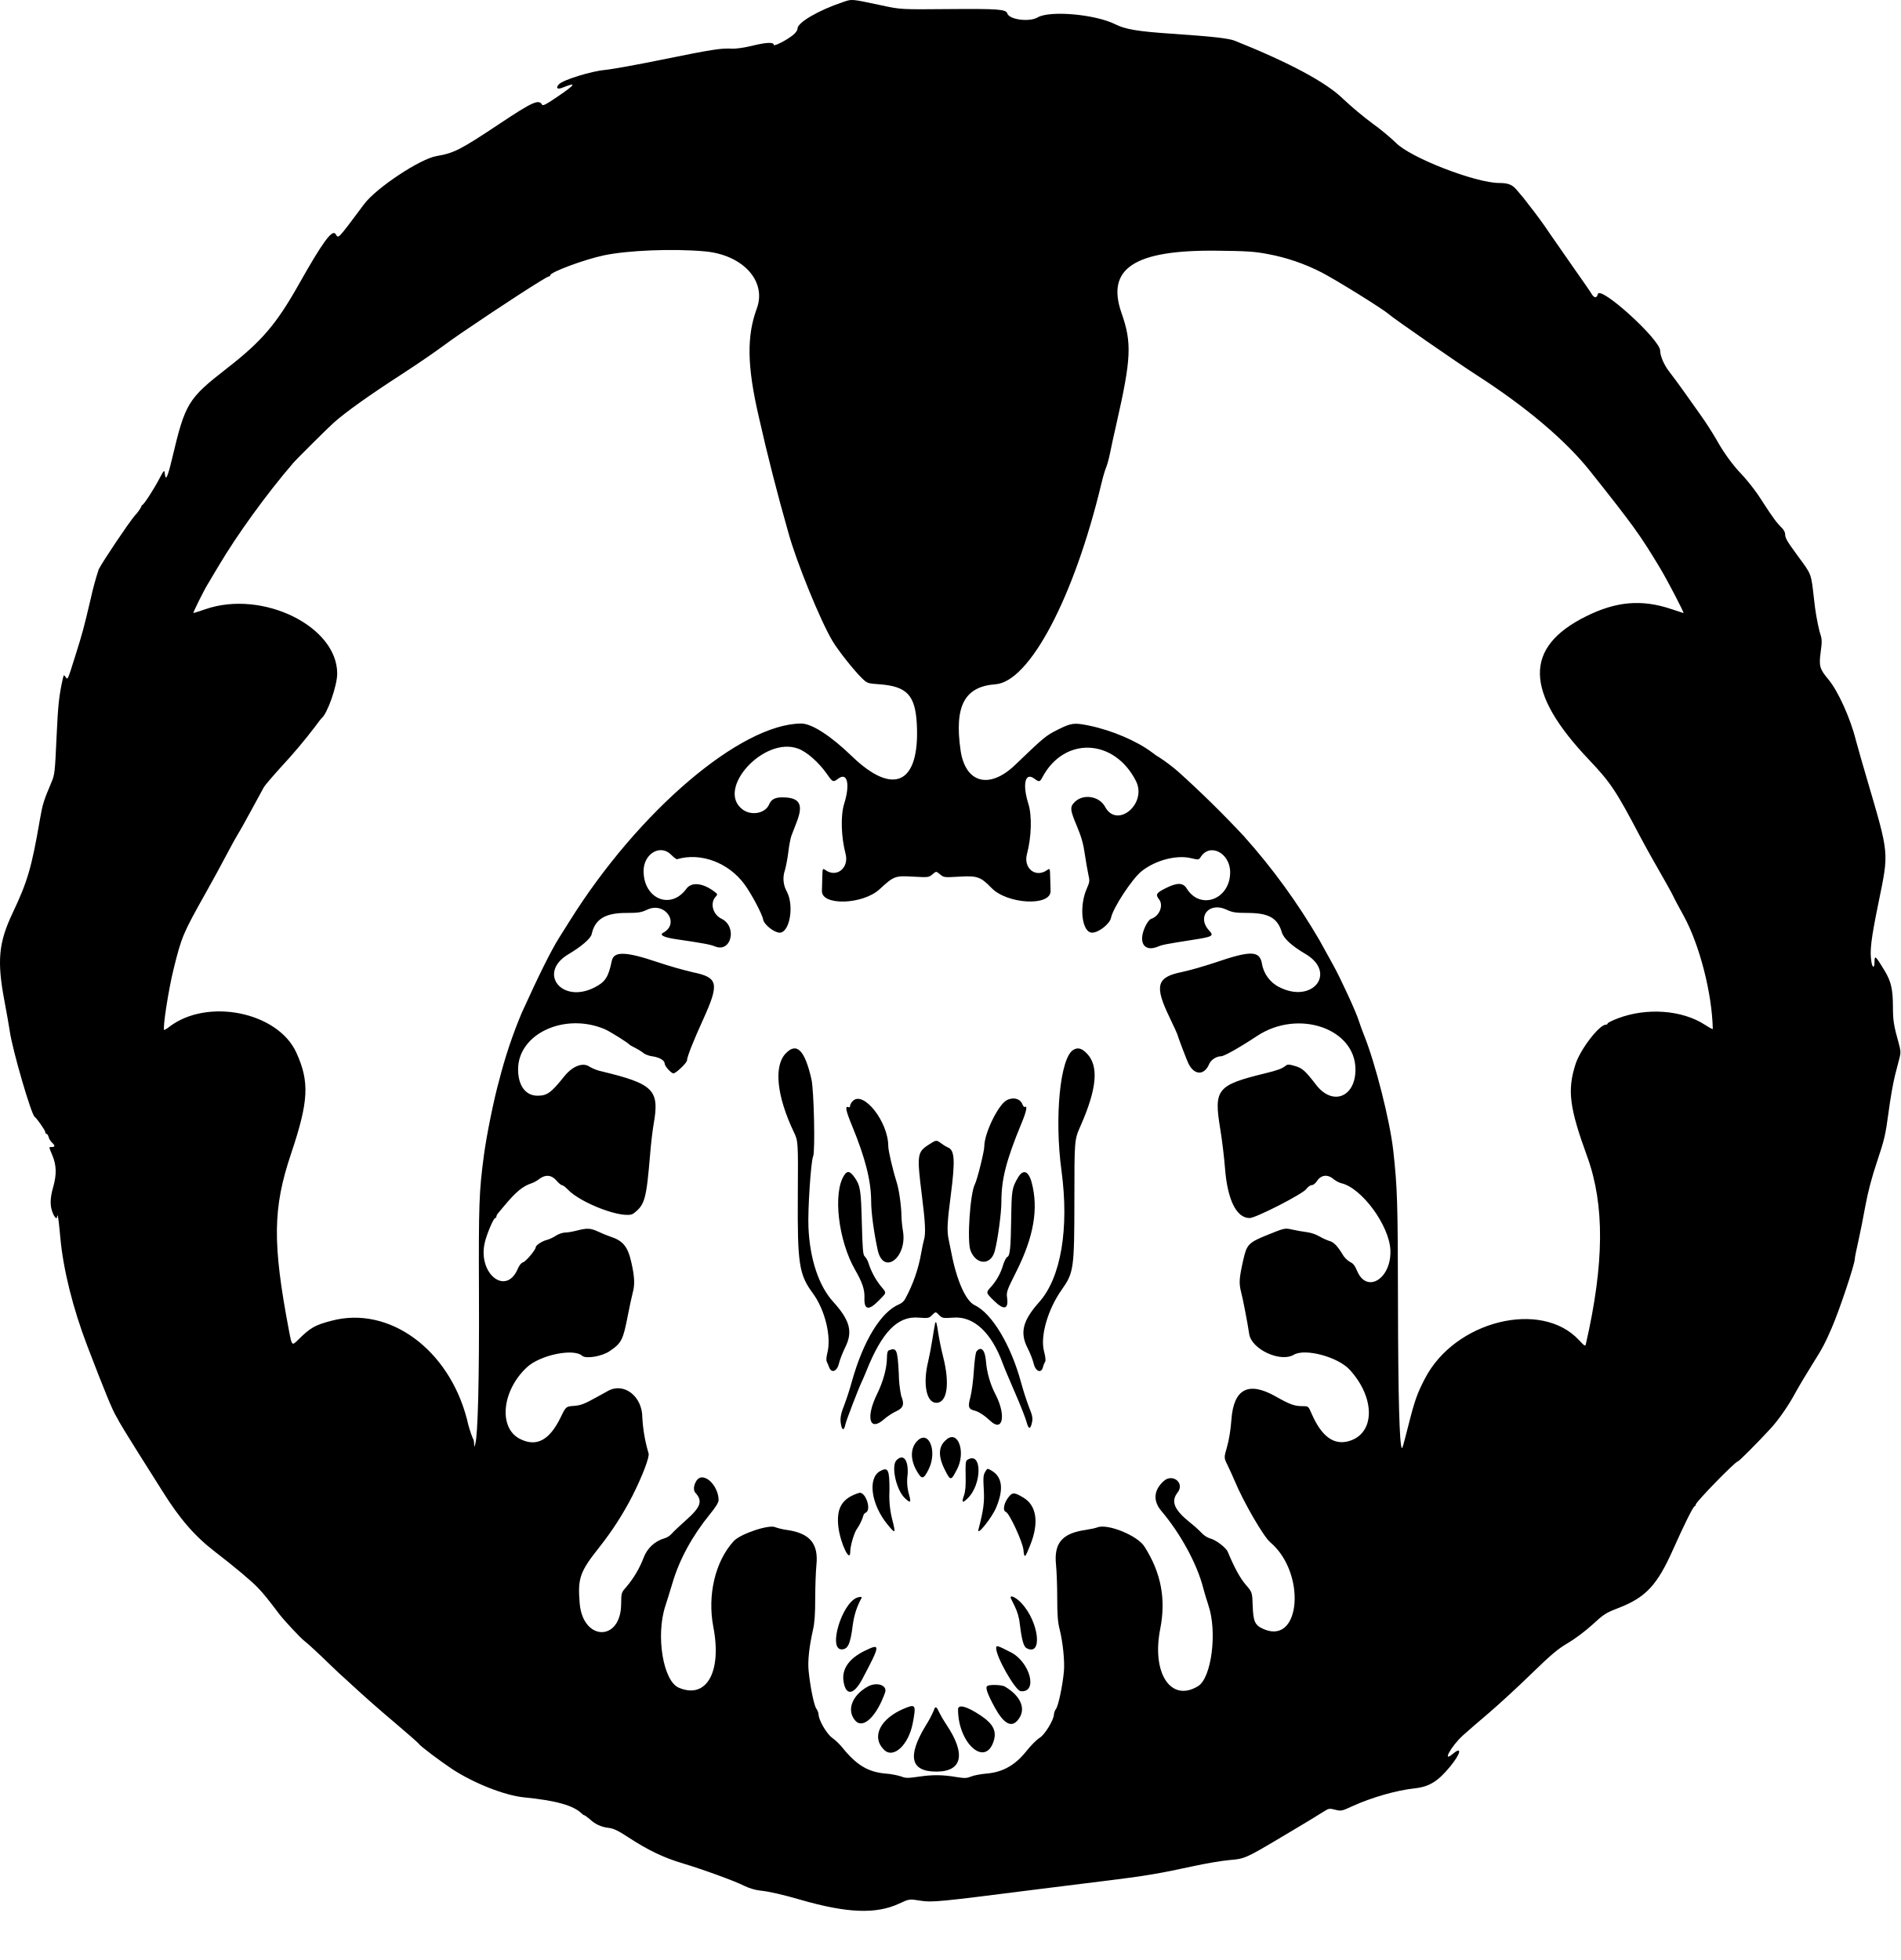
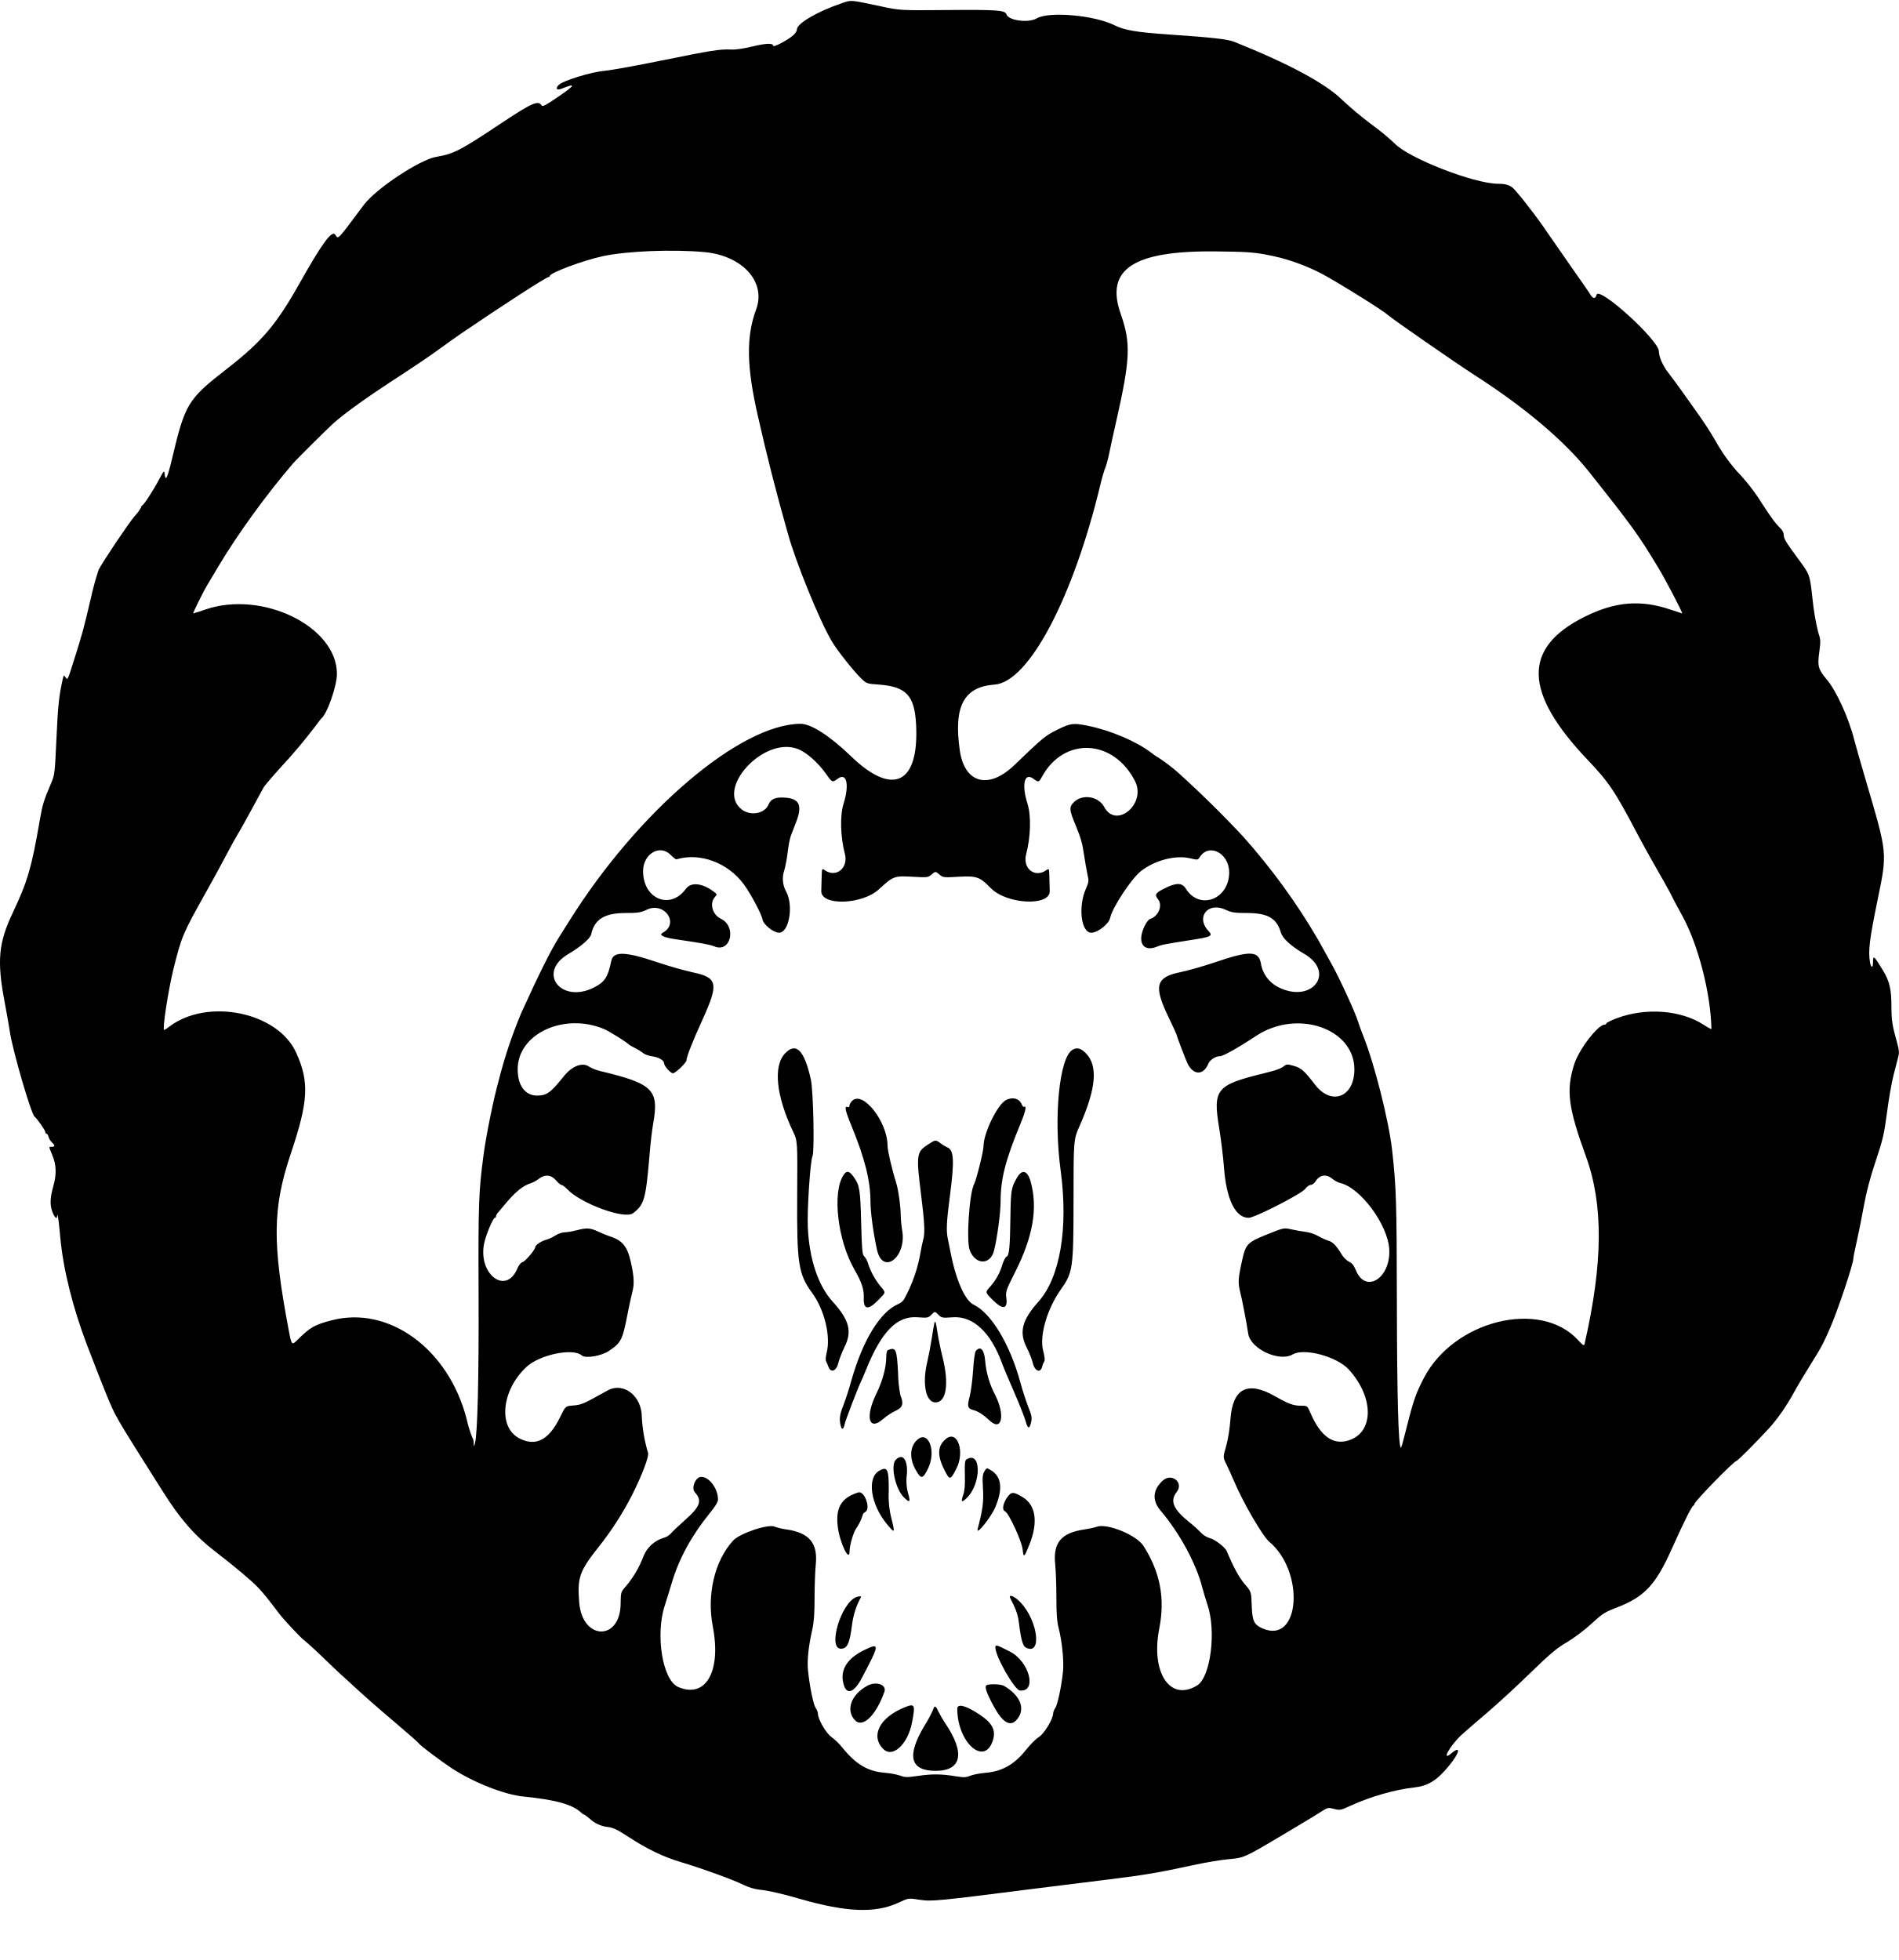
- <svg xmlns="http://www.w3.org/2000/svg" width="32" height="33" fill="none">
+ <svg xmlns="http://www.w3.org/2000/svg" width="992" height="1024" fill="none" viewBox="0 0 32 33">
  <path fill="#000" fill-rule="evenodd" d="M14.186.038c-.408.137-.757.342-.757.443 0 .031-.032.075-.083.115-.105.083-.316.19-.316.16q-.002-.072-.346.01c-.15.037-.287.057-.363.053-.182-.01-.337.015-1.173.185-.42.086-.854.164-.963.174-.228.02-.697.165-.77.238-.063.063-.033.097.056.06.248-.1.223-.056-.084.152-.19.13-.247.159-.26.134-.054-.095-.16-.048-.714.321-.658.438-.768.495-1.06.544-.278.046-1.018.537-1.222.81-.46.616-.428.581-.48.504-.056-.086-.216.131-.614.837-.383.68-.627.966-1.215 1.423-.659.513-.702.584-.923 1.515-.08.334-.11.393-.125.25-.007-.059-.015-.05-.094.1-.094.178-.254.425-.283.436-.01.005-.018.018-.018.03a.7.7 0 0 1-.108.148c-.1.115-.536.764-.609.906a5 5 0 0 0-.134.493c-.118.5-.138.576-.26.963-.133.422-.126.407-.163.357-.03-.04-.03-.04-.043.01-.067.29-.085.455-.11 1.005-.027.594-.03.627-.089.765-.13.307-.145.36-.19.613-.14.816-.21 1.052-.46 1.579-.237.5-.266.806-.138 1.483.038.201.078.43.09.51.044.313.36 1.397.418 1.439.038.027.18.23.18.258 0 .016.01.03.021.03s.028.024.035.054.033.07.056.092q.082.074-.002.075c-.054 0-.055-.015.01.144.069.165.072.323.012.532-.053.187-.056.313-.008.431.033.084.075.12.075.063q.001-.022.01-.015c.006.006.027.178.045.383.049.527.211 1.178.451 1.806.294.768.422 1.08.492 1.196.012.018.033.058.048.088s.156.26.313.51l.419.664c.288.46.541.752.881 1.013.334.257.619.496.726.61.096.101.164.186.362.447.079.103.35.393.414.442.062.047.24.212.456.422.075.073.193.183.263.244a21.526 21.526 0 0 0 .803.71c.222.188.406.35.41.36.011.029.362.293.56.424.367.24.888.445 1.212.476.534.053.827.135.966.27.016.017.036.03.044.03s.05.03.093.066a.53.53 0 0 0 .317.147c.087.011.163.048.334.16.327.214.589.34.899.433.357.107.882.298 1.052.383.081.04.184.071.266.08.146.014.38.067.686.156.781.225 1.267.244 1.655.064.172-.08.172-.08.357-.05.206.031.298.022 1.963-.19l1.229-.153c.568-.069.87-.12 1.392-.235.22-.048.502-.096.625-.106.25-.02.273-.03.857-.377l.357-.213c.092-.054.285-.172.386-.236.068-.043.085-.045.178-.021.1.025.11.023.29-.06.319-.146.74-.267 1.048-.3.247-.027.394-.118.602-.373.178-.218.2-.343.037-.205-.183.154-.024-.133.173-.313.067-.061.262-.23.432-.374.17-.145.495-.443.72-.663.34-.33.448-.421.62-.521.12-.071.293-.201.412-.31.186-.172.225-.197.429-.275.467-.18.657-.383.928-.992.184-.412.333-.713.36-.723a.03.03 0 0 0 .019-.028c0-.042.668-.728.71-.728.018 0 .34-.323.552-.554.134-.146.3-.384.415-.598.056-.103.187-.323.29-.487.168-.266.214-.354.324-.609.132-.305.388-1.072.388-1.162 0-.021.026-.152.058-.29.031-.14.086-.41.12-.602.044-.238.106-.475.199-.752.121-.362.141-.447.19-.814.029-.226.079-.51.11-.631l.08-.31c.018-.07.014-.119-.015-.222-.087-.311-.099-.387-.1-.628 0-.288-.032-.425-.14-.603-.156-.257-.17-.269-.17-.142 0 .103-.035.1-.052-.005-.03-.186-.009-.37.119-.997.178-.874.186-.786-.205-2.12a34 34 0 0 1-.177-.62c-.09-.364-.3-.827-.461-1.019-.148-.176-.163-.228-.13-.465.025-.188.024-.21-.02-.344a4 4 0 0 1-.092-.538c-.051-.447-.038-.412-.267-.723-.194-.266-.22-.31-.22-.378 0-.027-.023-.071-.05-.099-.093-.091-.153-.173-.32-.43a3.3 3.3 0 0 0-.425-.544 3 3 0 0 1-.363-.52A6 6 0 0 0 28.644 7c-.074-.103-.205-.287-.291-.41a11 11 0 0 0-.244-.331c-.087-.11-.154-.265-.154-.354 0-.188-1.012-1.106-1.05-.953-.018.073-.061.07-.107-.007-.02-.035-.149-.222-.286-.415l-.416-.598a7 7 0 0 0-.338-.464 4 4 0 0 0-.222-.274c-.073-.086-.143-.113-.29-.113-.402 0-1.507-.43-1.742-.678a4 4 0 0 0-.399-.328 6 6 0 0 1-.487-.408c-.282-.278-.902-.611-1.816-.977-.113-.046-.366-.074-1.096-.124-.547-.037-.758-.073-.924-.156-.337-.17-1.106-.238-1.312-.116-.139.081-.476.037-.509-.068-.022-.07-.153-.08-.997-.073-.797.007-.797.007-1.118-.062-.53-.112-.494-.11-.66-.053m-2.32 4.194c.644.057 1.048.502.877.964s-.163.967.03 1.805a36 36 0 0 0 .5 1.96c.131.484.542 1.494.747 1.835.096.16.363.496.493.622.09.087.095.089.295.103.465.035.604.183.63.674.051 1-.39 1.217-1.096.535-.355-.343-.674-.548-.85-.548-1.016.004-2.738 1.47-3.895 3.317l-.181.288c-.137.217-.342.63-.631 1.267a8 8 0 0 0-.381 1.14c-.086.304-.21.916-.255 1.251-.083.623-.09.826-.084 2.347.006 1.417-.018 2.373-.062 2.52-.018.06-.018.06-.02-.007 0-.038-.01-.077-.022-.089a2 2 0 0 1-.098-.32c-.305-1.18-1.312-1.914-2.277-1.66-.283.074-.357.116-.561.317-.11.11-.11.11-.16-.154-.279-1.471-.272-2.057.035-2.971.298-.887.315-1.21.09-1.705-.31-.684-1.496-.926-2.138-.436a.4.4 0 0 1-.086.055c-.034 0 .07-.676.158-1.03.136-.547.154-.59.55-1.296.106-.188.258-.467.338-.62s.168-.311.195-.354c.028-.043.131-.227.23-.41l.207-.38c.015-.027.142-.176.282-.331a9 9 0 0 0 .588-.698c.047-.065.093-.123.1-.13.096-.07.264-.548.264-.751.002-.798-1.257-1.415-2.216-1.086a3 3 0 0 1-.206.066c-.012 0 .18-.388.241-.485l.186-.312c.315-.53.804-1.206 1.252-1.727.062-.073.589-.596.688-.684.202-.179.593-.458 1.134-.808.222-.144.508-.338.635-.431.128-.094.295-.213.372-.265.692-.472 1.442-.957 1.48-.957.012 0 .022-.008.022-.019 0-.052.57-.264.899-.334.405-.086 1.165-.116 1.702-.068m9.468.043a3.3 3.3 0 0 1 .919.312c.24.123 1.043.622 1.13.702.066.062 1.153.816 1.483 1.028.83.534 1.493 1.095 1.904 1.61.73.919.84 1.069 1.178 1.631.123.203.415.764.399.764-.004 0-.095-.03-.202-.066-.5-.169-.93-.133-1.441.122-1.048.521-1.034 1.27.045 2.407.368.388.459.523.857 1.28.068.127.16.297.206.376.175.304.364.642.364.652 0 .006.078.153.174.327.267.486.477 1.303.49 1.904 0 .01-.06-.023-.136-.072-.384-.248-.979-.29-1.463-.106-.095.036-.172.075-.172.086 0 .012-.013.02-.029.02-.112 0-.435.42-.513.67-.139.438-.102.727.2 1.556.293.81.286 1.794-.024 3.15-.01.044-.02.038-.116-.065-.637-.686-2.09-.325-2.593.645-.128.245-.172.367-.27.752-.103.403-.11.429-.12.42-.04-.041-.062-.855-.065-2.421-.003-1.729-.01-1.958-.08-2.591-.057-.502-.298-1.455-.488-1.93a4 4 0 0 1-.092-.252c-.037-.128-.301-.704-.432-.94l-.233-.421a10.7 10.7 0 0 0-1.273-1.75 18 18 0 0 0-1.102-1.082 3 3 0 0 0-.31-.235 1 1 0 0 1-.13-.089c-.256-.193-.678-.373-1.06-.452-.254-.052-.299-.046-.526.067-.204.102-.23.124-.72.594-.435.418-.84.309-.92-.249-.106-.742.067-1.07.588-1.108.575-.042 1.325-1.463 1.784-3.38.026-.11.062-.232.08-.272.017-.04.047-.149.066-.243.018-.094.068-.321.11-.504.247-1.086.259-1.35.083-1.851-.264-.752.216-1.066 1.608-1.05.492.005.629.014.842.054m-7.894 8.33c.145.054.345.23.48.422.102.146.106.148.196.081.152-.112.2.098.098.423-.062.198-.053.552.023.845.062.237-.149.407-.338.274-.05-.035-.05-.035-.054.133L13.84 15c-.008.254.69.233.973-.03.24-.221.258-.228.567-.21.252.014.26.013.322-.04s.062-.053.126 0c.063.054.07.055.323.04.305-.018.362.002.544.19.267.276 1.003.313.995.05l-.006-.217c-.004-.168-.004-.168-.053-.133-.194.136-.403-.031-.338-.272.076-.288.086-.646.023-.845-.103-.327-.055-.538.098-.425.086.063.094.062.142-.028.37-.685 1.208-.647 1.572.07.193.383-.319.81-.52.434-.096-.179-.362-.223-.507-.085-.089.086-.085.132.033.412.074.177.108.294.132.466.019.126.046.282.06.346.025.107.023.126-.024.233-.137.306-.085.747.088.747.11 0 .297-.148.318-.25.034-.169.357-.66.516-.786.235-.185.587-.277.832-.218.127.03.13.03.164-.023.157-.24.494-.062.494.26 0 .457-.502.645-.731.274-.063-.101-.16-.103-.352-.007-.161.08-.178.107-.115.188.081.102.007.286-.134.33-.026.008-.068.064-.098.129-.125.268-.018.435.216.337.075-.031.12-.04.583-.113.335-.052.361-.066.281-.152-.218-.232-.007-.494.287-.357.103.048.15.055.362.056.352.001.5.086.572.328.03.102.168.228.393.36.541.316.127.849-.437.561a.54.54 0 0 1-.293-.403c-.042-.212-.19-.214-.78-.013-.19.064-.45.138-.576.164-.416.084-.455.231-.2.758.075.156.136.29.136.296 0 .021.158.436.189.495.098.19.264.19.344-.003.03-.07.121-.13.201-.13.05 0 .31-.146.606-.342.692-.457 1.656-.127 1.656.566 0 .465-.385.616-.66.26-.188-.243-.233-.283-.358-.32-.103-.03-.126-.03-.158-.004-.059.048-.133.076-.347.128-.812.199-.865.265-.753.941.03.183.065.472.078.642.04.542.192.853.416.853.103 0 .89-.403.954-.488.026-.036.067-.066.09-.066.025 0 .062-.027.083-.06.072-.114.183-.13.288-.04.036.029.094.06.13.068.343.08.805.709.825 1.122.023.483-.398.747-.561.352-.037-.088-.067-.126-.116-.147a.36.36 0 0 1-.13-.132c-.088-.145-.15-.206-.223-.224a1 1 0 0 1-.163-.075.6.6 0 0 0-.21-.072 3 3 0 0 1-.24-.042c-.138-.03-.126-.033-.435.091-.312.127-.342.158-.401.426-.068.304-.073.38-.035.531.033.127.105.5.137.71.04.256.524.481.75.348.19-.113.743.035.943.253.434.475.428 1.072-.013 1.2-.256.075-.463-.078-.63-.463-.054-.125-.054-.125-.155-.125-.134 0-.213-.029-.452-.165q-.686-.386-.743.392c-.012.169-.04.34-.073.456-.054.186-.054.186.008.31.034.069.088.19.122.269.148.355.485.936.596 1.029.607.509.52 1.73-.105 1.465-.15-.065-.18-.123-.189-.386-.008-.237-.008-.237-.118-.364-.093-.108-.19-.284-.302-.553-.03-.073-.21-.208-.3-.226a.36.36 0 0 1-.145-.097 2 2 0 0 0-.19-.17c-.269-.216-.327-.357-.21-.506.126-.16-.086-.33-.237-.19-.167.154-.18.333-.034.504.321.378.601.893.703 1.296.02.074.058.205.087.29.152.447.052 1.221-.174 1.36-.456.28-.785-.215-.638-.961.1-.506.015-.95-.266-1.39-.118-.186-.62-.389-.792-.322-.03.012-.12.031-.198.043-.397.057-.536.222-.498.59.011.106.02.358.02.559 0 .27.01.402.037.509.058.223.092.558.075.732-.024.244-.092.565-.131.621a.2.2 0 0 0-.036.092c0 .092-.153.345-.241.397-.048.029-.15.131-.227.229-.187.234-.396.35-.666.373-.096.008-.214.03-.262.05-.073.03-.11.03-.237.01-.239-.04-.4-.043-.634-.009-.193.028-.229.028-.302-.001a1.2 1.2 0 0 0-.258-.049c-.3-.025-.494-.14-.732-.434a1 1 0 0 0-.178-.171c-.093-.068-.227-.3-.227-.395a.2.2 0 0 0-.037-.093c-.04-.056-.104-.374-.13-.637-.017-.168.009-.405.074-.693.027-.12.037-.267.037-.531 0-.201.01-.451.02-.556.038-.363-.11-.538-.499-.593a1 1 0 0 1-.191-.045c-.1-.053-.59.11-.702.233-.312.34-.447.91-.343 1.448.146.759-.118 1.22-.583 1.02-.263-.112-.389-.877-.226-1.374.03-.092.085-.27.123-.397q.18-.598.632-1.155.143-.174.142-.233c0-.189-.158-.395-.292-.381-.092.009-.16.189-.1.257.13.142.093.243-.167.472-.1.089-.205.188-.233.221a.26.26 0 0 1-.122.076.53.53 0 0 0-.346.32 1.7 1.7 0 0 1-.292.496c-.086.097-.087.099-.089.294-.007.635-.645.62-.698-.017-.035-.423.002-.529.33-.943a5.2 5.2 0 0 0 .56-.87c.17-.337.29-.656.27-.711a2.6 2.6 0 0 1-.105-.602c0-.358-.306-.597-.576-.451l-.166.092c-.236.131-.29.153-.415.162-.13.01-.13.01-.22.196-.188.384-.406.5-.683.36-.367-.185-.307-.813.117-1.207.221-.206.785-.323.93-.193.062.056.337.01.465-.08.2-.136.224-.186.306-.611.026-.134.062-.3.08-.37.038-.136.032-.268-.022-.507-.06-.27-.14-.37-.359-.44a2 2 0 0 1-.199-.082c-.13-.06-.186-.063-.358-.019-.07.019-.16.034-.2.034s-.111.024-.157.054a.6.6 0 0 1-.149.07c-.076.017-.188.09-.188.121 0 .044-.168.244-.214.256-.03.008-.064.049-.092.115-.194.45-.664.086-.557-.43.03-.144.15-.43.18-.43.01 0 .019-.01.019-.023s.01-.035.022-.05l.105-.126c.204-.245.32-.34.47-.388.031-.01.087-.04.124-.07.105-.08.21-.07.291.026.037.043.079.078.094.078s.056.03.09.066c.228.245.971.518 1.113.41.193-.147.216-.233.282-1.019.014-.17.04-.388.057-.484.103-.578.003-.679-.885-.892a.7.7 0 0 1-.192-.075c-.111-.08-.285-.014-.424.157-.227.284-.292.33-.455.33-.2 0-.326-.17-.326-.442-.002-.6.783-.964 1.459-.678.079.033.385.224.411.256a.3.3 0 0 0 .067.041q.128.065.186.114a.4.4 0 0 0 .15.048c.113.018.195.069.195.12 0 .043.11.165.148.165.042 0 .228-.178.228-.218 0-.057.107-.328.273-.692.275-.606.253-.704-.173-.792a7 7 0 0 1-.587-.168c-.548-.185-.746-.19-.78-.022-.057.274-.11.354-.291.446-.554.281-.965-.25-.435-.562.216-.128.371-.262.388-.336.055-.251.226-.357.577-.357.212 0 .258-.008.36-.056.3-.14.555.236.266.39-.069.037.016.079.218.108.445.065.58.09.654.121.276.115.382-.334.11-.466-.144-.07-.196-.261-.1-.367.038-.042.038-.045-.015-.086-.196-.15-.389-.171-.476-.05-.263.36-.72.17-.72-.3 0-.291.282-.458.463-.275.044.045.09.08.102.076.396-.118.865.057 1.134.423.115.157.298.5.314.592.016.087.186.222.279.222.166 0 .246-.445.123-.686a.44.44 0 0 1-.035-.366c.02-.07.046-.21.058-.312s.035-.224.052-.27l.089-.23c.108-.28.057-.395-.181-.412-.167-.012-.243.02-.284.116-.063.152-.298.197-.447.086-.457-.342.362-1.24.936-1.024m-.21 5.131c-.203.214-.152.716.136 1.322.074.155.074.155.068 1.076-.007 1.147.02 1.325.254 1.642.205.28.314.73.243 1.004-.016.062-.02.126-.011.143a1 1 0 0 1 .04.094c.04.111.134.076.167-.062.014-.06.063-.185.108-.277.128-.258.075-.451-.205-.76-.244-.268-.394-.722-.417-1.255-.013-.296.042-1.118.079-1.195.036-.074.014-1.109-.028-1.294-.111-.493-.249-.632-.433-.438m4.843-.06c-.223.13-.322 1.138-.2 2.035.131.973-.009 1.8-.374 2.21-.28.314-.331.516-.195.78.04.078.085.193.1.254.03.137.13.176.157.062a.3.3 0 0 1 .036-.089c.013-.017.007-.08-.019-.18-.065-.253.065-.703.298-1.032.204-.29.213-.353.214-1.507 0-1.018 0-1.018.103-1.251.277-.627.311-1.006.11-1.218-.087-.09-.153-.11-.23-.064m-3.714.861c-.025.025-.045.06-.045.08q0 .035-.033.023c-.056-.022-.039.062.066.316.224.545.32.926.321 1.271 0 .19.048.538.111.823.097.431.501.12.424-.326a2 2 0 0 1-.025-.251c0-.15-.04-.443-.079-.563-.068-.215-.143-.536-.143-.615-.001-.409-.418-.937-.597-.758m2.59-.012c-.144.079-.376.557-.376.777 0 .083-.12.564-.158.636-.081.151-.135.958-.074 1.117.095.247.344.253.408.01.052-.196.112-.644.112-.831 0-.383.08-.695.34-1.325.079-.188.102-.3.058-.272-.012.008-.031-.011-.043-.042-.037-.098-.157-.13-.267-.07m-1.32.753c-.185.122-.192.172-.108.84.059.468.068.654.036.758-.01.035-.032.134-.046.219a2.5 2.5 0 0 1-.268.77.2.2 0 0 1-.102.094c-.307.128-.603.61-.796 1.295a5 5 0 0 1-.136.42c-.06.149-.07.231-.042.34.02.075.048.062.067-.032.013-.063.233-.636.279-.725.01-.02.045-.101.077-.18.262-.653.524-.92.872-.893.17.013.18.01.234-.044.058-.058.058-.058.115 0 .056.055.064.057.246.044.34-.024.637.253.826.77.022.062.114.281.205.489s.178.43.195.493q.053.2.093.014c.016-.073.008-.115-.048-.253a5 5 0 0 1-.136-.421c-.172-.634-.492-1.166-.784-1.303-.147-.07-.3-.415-.389-.878l-.046-.226c-.031-.143-.024-.292.036-.748.076-.587.065-.76-.05-.802a.6.6 0 0 1-.108-.066c-.086-.064-.085-.064-.222.025m-1.415.509c-.194.295-.1 1.102.186 1.597.12.208.16.33.155.465-.008.207.069.223.242.048.137-.14.134-.122.036-.24a1.2 1.2 0 0 1-.208-.385.3.3 0 0 0-.064-.117c-.03-.024-.038-.108-.05-.565-.014-.55-.026-.626-.116-.757-.08-.117-.127-.129-.181-.046m2.926.04c-.101.173-.107.21-.114.687-.007.5-.02.633-.067.65-.016.007-.046.064-.067.127a.95.95 0 0 1-.198.367c-.098.107-.098.104.04.24.169.167.25.149.223-.048-.013-.098-.004-.124.155-.44.295-.589.376-1.058.259-1.5-.053-.198-.145-.23-.231-.083m-1.396 2.458a6 6 0 0 0-.044.26c-.02.128-.053.298-.072.377-.093.38-.03.697.137.697.184 0 .231-.32.115-.775a5 5 0 0 1-.083-.404c-.026-.179-.037-.21-.053-.155m-.782.452c-.017.007-.028.053-.028.115 0 .178-.062.406-.166.618-.194.395-.129.642.114.428.055-.049.15-.111.21-.138.118-.054.14-.118.082-.256a2 2 0 0 1-.041-.383c-.021-.403-.036-.438-.171-.384m1.48.016c-.015.019-.034.154-.045.328-.01.162-.037.361-.058.442-.045.165-.033.202.073.228.069.018.166.081.266.175.203.19.264-.088.093-.43a1.5 1.5 0 0 1-.171-.588c-.017-.184-.081-.247-.158-.155m-1 1.51c-.111.115-.117.3-.016.486.093.168.122.167.21-.011.152-.305 0-.675-.193-.476m.5-.03c-.142.11-.154.272-.039.505.101.202.107.202.212-.003.146-.284.019-.654-.173-.503m-.848.354c-.094.094-.007.496.138.636.098.096.113.081.07-.067a.8.8 0 0 1-.021-.327c.017-.244-.071-.358-.187-.242m1.191-.005c-.027.017-.032.068-.027.262.004.172-.004.268-.028.336-.043.122-.028.136.057.054.252-.239.25-.812-.002-.652m-1.466.188c-.216.117-.153.566.127.904.132.16.137.153.076-.088a1.6 1.6 0 0 1-.047-.48c.002-.359-.021-.41-.156-.336m1.768.014c-.032.052-.035.1-.024.29.014.22-.004.353-.09.682-.03.12.227-.2.298-.37q.196-.464-.076-.623c-.071-.042-.071-.042-.108.02m-2.162.367c-.256.093-.345.254-.31.56.033.275.2.623.2.416 0-.097.068-.327.115-.386a.8.8 0 0 0 .106-.221c0-.016.02-.039.044-.052.096-.05-.01-.356-.115-.33zm2.575.035c-.094.104-.128.249-.064.273.06.024.28.5.295.637.015.153.026.145.117-.085.147-.37.105-.658-.113-.79-.145-.088-.182-.093-.235-.035M14.429 26.9c-.258.103-.486.87-.258.87.107 0 .148-.089.188-.408.022-.167.07-.317.15-.46.01-.02-.034-.02-.08-.002m2.588-.004c0 .007.03.07.066.14a.9.9 0 0 1 .09.314c.031.256.064.374.111.399.278.149.213-.44-.084-.757-.084-.09-.183-.141-.183-.096m-2.45.895c-.272.132-.396.31-.363.52.039.247.173.229.317-.043.305-.576.308-.604.047-.477m2.206-.041c0 .149.323.715.413.724.295.03.16-.49-.17-.657-.228-.116-.243-.12-.243-.067m-2.163.647c-.268.149-.36.404-.208.574.13.145.356-.069.5-.473.045-.123-.139-.187-.292-.101m2.013-.01c-.036.023.001.13.126.36q.22.402.38.224c.159-.177.074-.407-.21-.575-.052-.03-.253-.037-.296-.01m-1.389.376c-.414.17-.569.48-.35.698.157.158.413-.078.484-.445.059-.31.049-.328-.134-.253m.897.02c0 .566.454.975.598.538.057-.172-.004-.294-.216-.436-.235-.157-.382-.196-.382-.102m-.406.012a2 2 0 0 1-.147.274c-.305.51-.243.76.188.76.442 0 .502-.3.161-.803a2 2 0 0 1-.119-.205q-.056-.133-.083-.026" clip-rule="evenodd" />
</svg>
